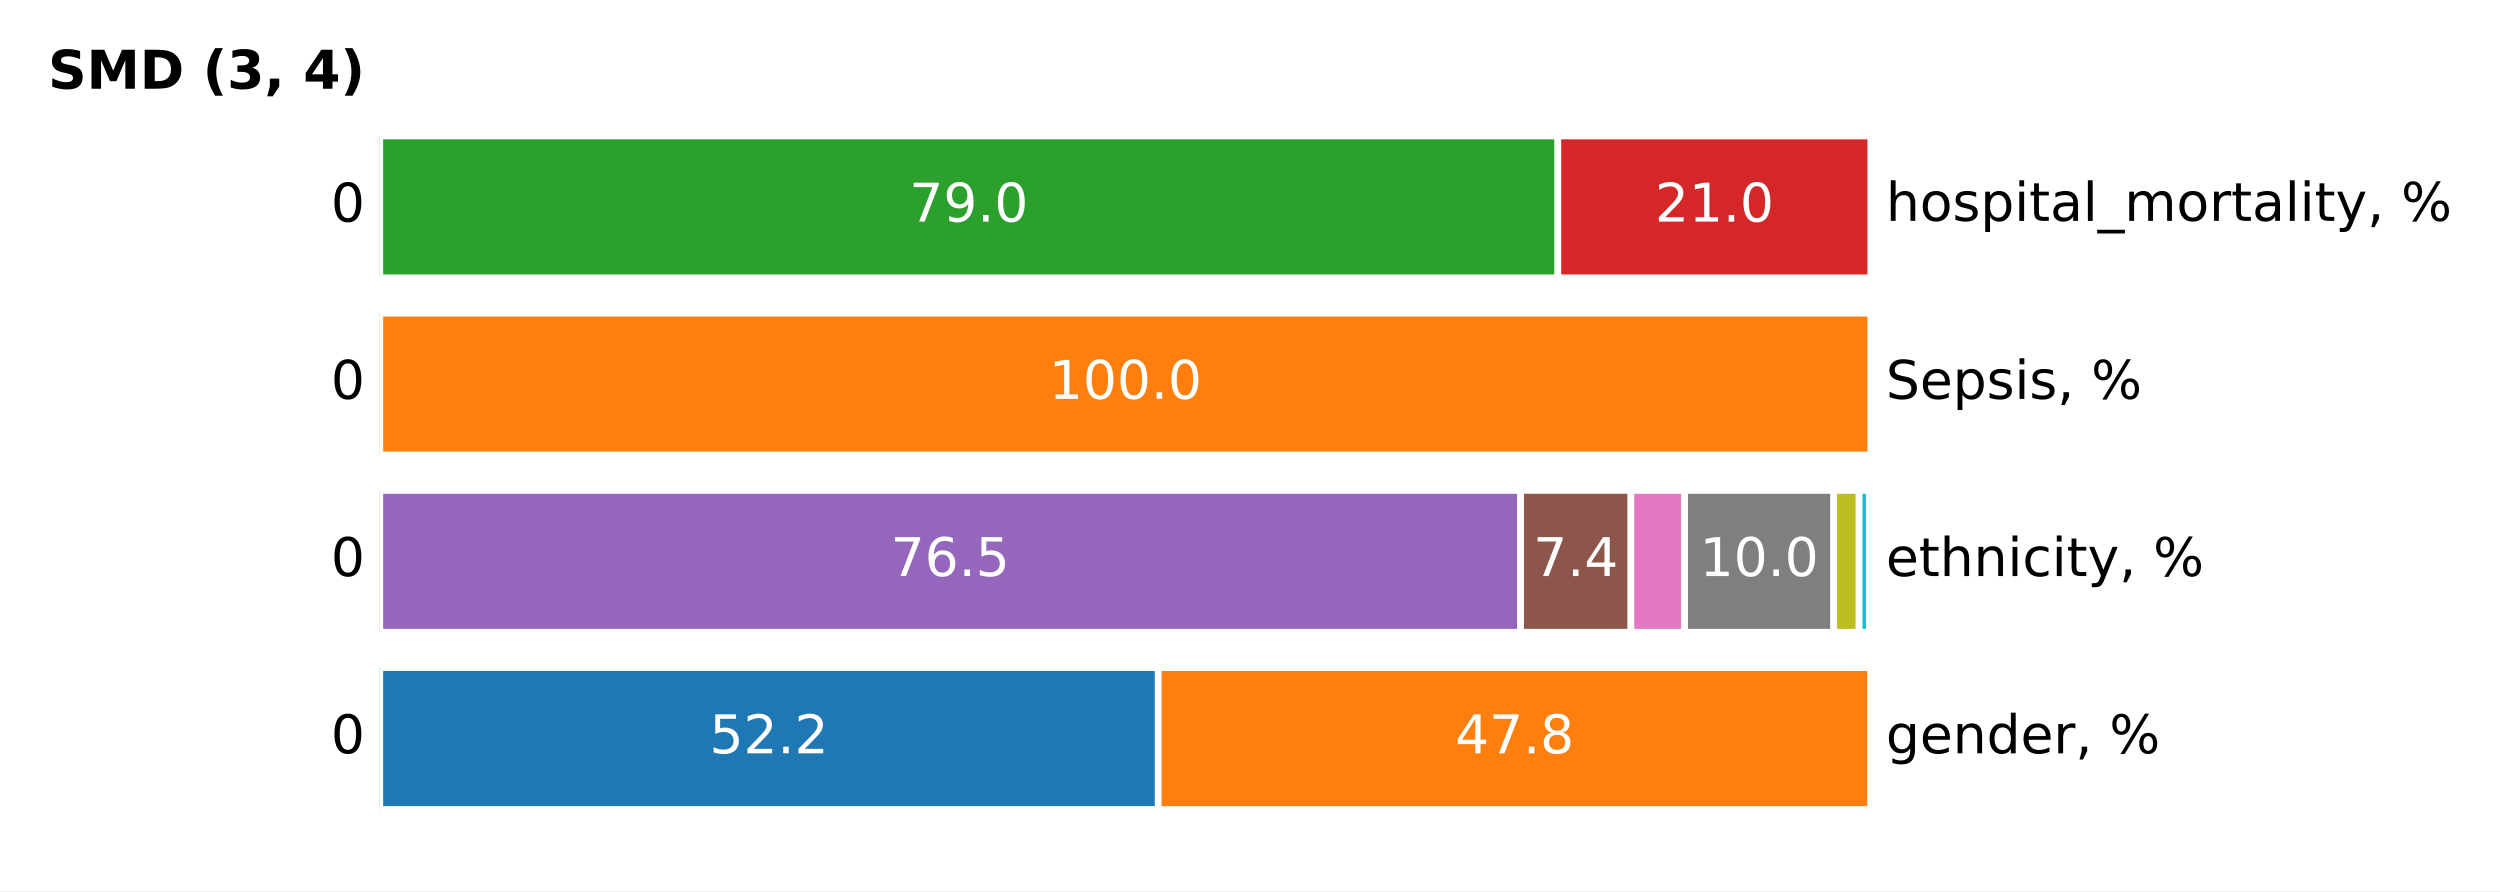
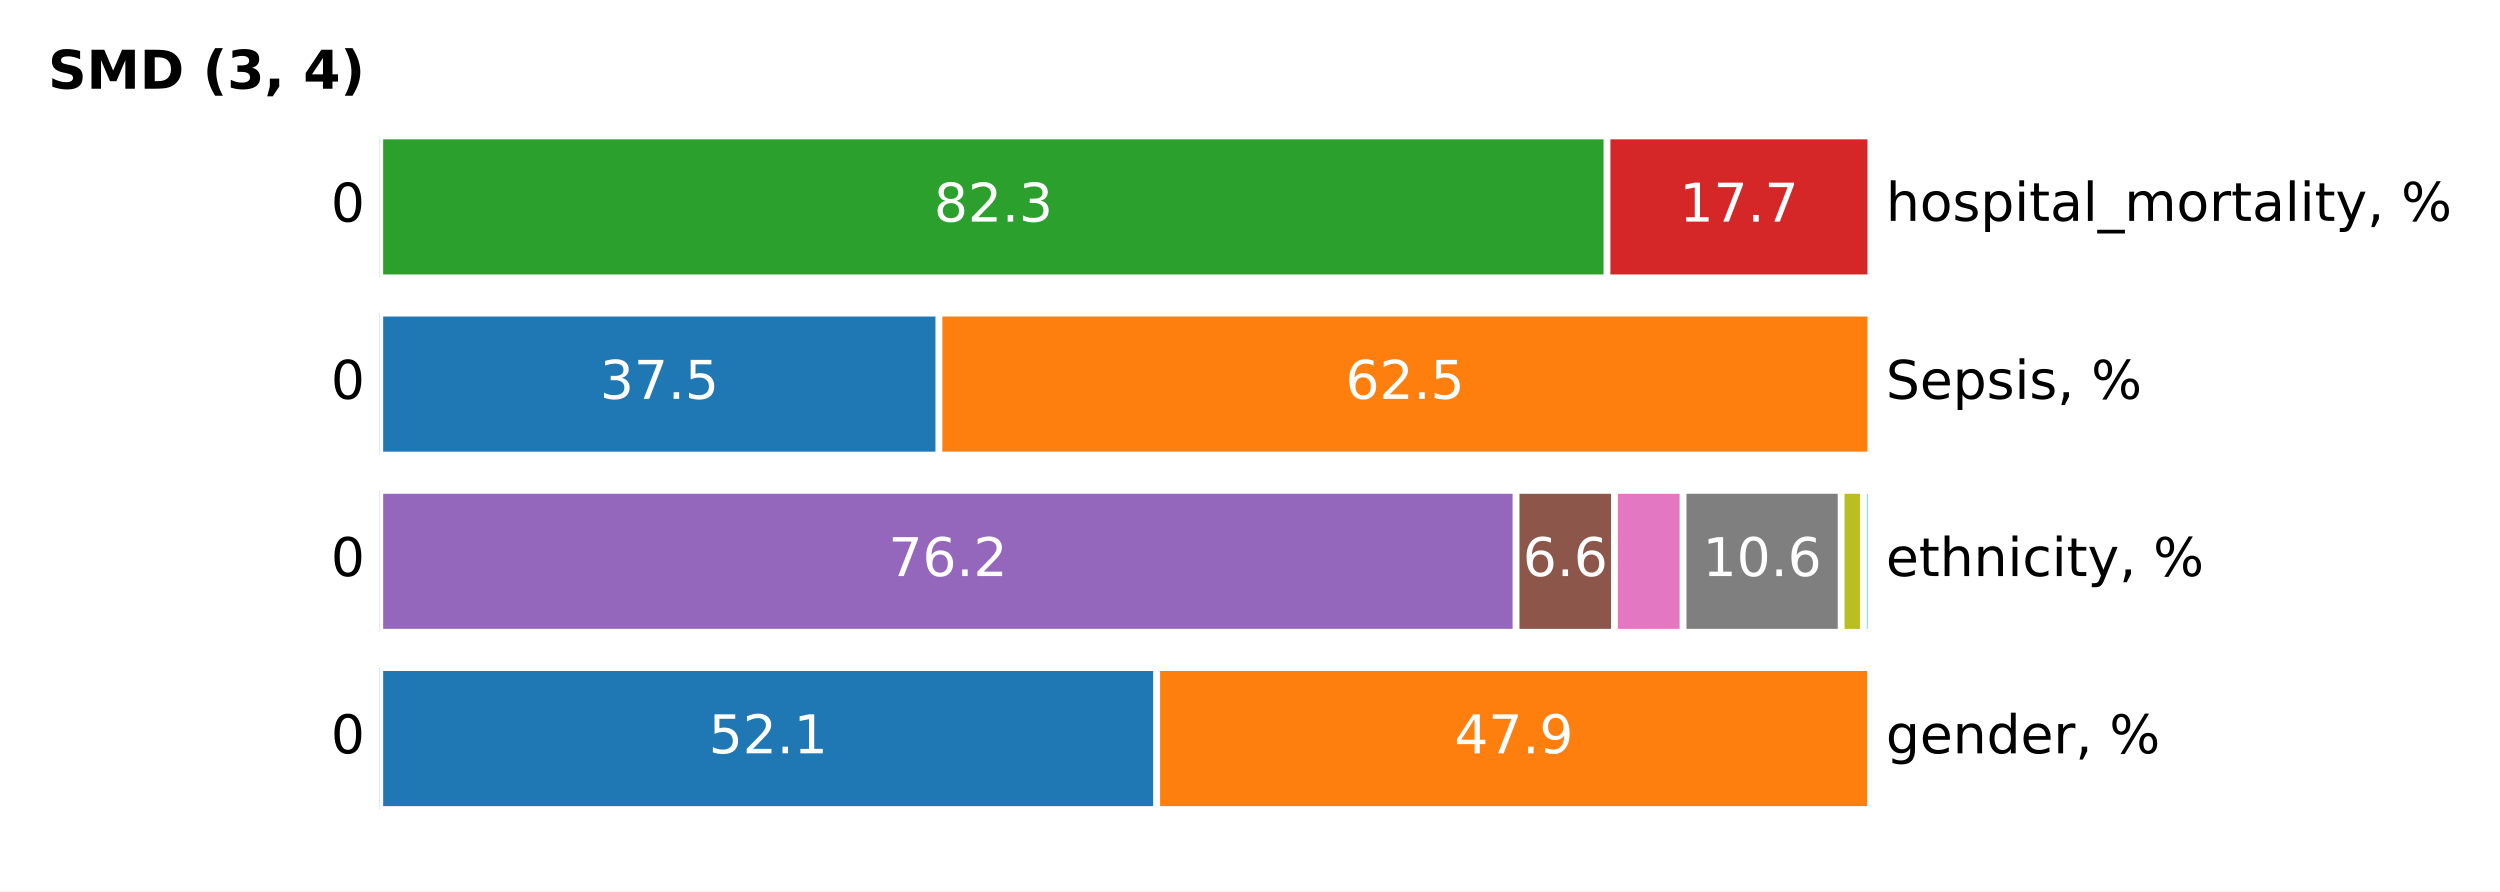
<svg xmlns="http://www.w3.org/2000/svg" xmlns:xlink="http://www.w3.org/1999/xlink" width="374.194pt" height="133.395pt" viewBox="0 0 374.194 133.395" version="1.1">
  <defs>
    <style type="text/css">*{stroke-linejoin: round; stroke-linecap: butt}</style>
  </defs>
  <g id="figure_1">
    <g id="patch_1">
      <path d="M 0 133.395  L 374.194 133.395  L 374.194 0  L 0 0  z " style="fill: #ffffff" />
    </g>
    <g id="axes_1">
      <g id="patch_2">
        <path d="M 56.849 126.195  L 280.05 126.195  L 280.05 15.315  L 56.849 15.315  z " style="fill: #ffffff" />
      </g>
      <g id="patch_3">
-         <path d="M 56.849 121.155  L 173.36 121.155  L 173.36 99.934  L 56.849 99.934  z " clip-path="url(#pc374884f78)" style="fill: #1f77b4; stroke: #ffffff; stroke-linejoin: miter" />
+         <path d="M 56.849 121.155  L 173.137 121.155  L 173.137 99.934  L 56.849 99.934  z " clip-path="url(#p1b65467074)" style="fill: #1f77b4; stroke: #ffffff; stroke-linejoin: miter" />
      </g>
      <g id="patch_4">
-         <path d="M 173.36 121.155  L 280.05 121.155  L 280.05 99.934  L 173.36 99.934  z " clip-path="url(#pc374884f78)" style="fill: #ff7f0e; stroke: #ffffff; stroke-linejoin: miter" />
+         <path d="M 173.137 121.155  L 280.05 121.155  L 280.05 99.934  L 173.137 99.934  z " clip-path="url(#p1b65467074)" style="fill: #ff7f0e; stroke: #ffffff; stroke-linejoin: miter" />
      </g>
      <g id="patch_5">
-         <path d="M 280.05 121.155  L 280.05 121.155  L 280.05 99.934  L 280.05 99.934  z " clip-path="url(#pc374884f78)" style="fill: #2ca02c; stroke: #ffffff; stroke-linejoin: miter" />
+         <path d="M 280.05 121.155  L 280.05 121.155  L 280.05 99.934  L 280.05 99.934  z " clip-path="url(#p1b65467074)" style="fill: #2ca02c; stroke: #ffffff; stroke-linejoin: miter" />
      </g>
      <g id="patch_6">
-         <path d="M 280.05 121.155  L 280.05 121.155  L 280.05 99.934  L 280.05 99.934  z " clip-path="url(#pc374884f78)" style="fill: #d62728; stroke: #ffffff; stroke-linejoin: miter" />
+         <path d="M 280.05 121.155  L 280.05 121.155  L 280.05 99.934  L 280.05 99.934  z " clip-path="url(#p1b65467074)" style="fill: #d62728; stroke: #ffffff; stroke-linejoin: miter" />
      </g>
      <g id="patch_7">
-         <path d="M 280.05 121.155  L 280.05 121.155  L 280.05 99.934  L 280.05 99.934  z " clip-path="url(#pc374884f78)" style="fill: url(#hb54aaef464); stroke: #ffffff; stroke-linejoin: miter" />
+         <path d="M 280.05 121.155  L 280.05 121.155  L 280.05 99.934  L 280.05 99.934  z " clip-path="url(#p1b65467074)" style="fill: url(#h3587fa9016); stroke: #ffffff; stroke-linejoin: miter" />
      </g>
      <g id="patch_8">
-         <path d="M 56.849 94.629  L 227.597 94.629  L 227.597 73.408  L 56.849 73.408  z " clip-path="url(#pc374884f78)" style="fill: #9467bd; stroke: #ffffff; stroke-linejoin: miter" />
+         <path d="M 56.849 94.629  L 226.928 94.629  L 226.928 73.408  L 56.849 73.408  z " clip-path="url(#p1b65467074)" style="fill: #9467bd; stroke: #ffffff; stroke-linejoin: miter" />
      </g>
      <g id="patch_9">
-         <path d="M 227.597 94.629  L 244.114 94.629  L 244.114 73.408  L 227.597 73.408  z " clip-path="url(#pc374884f78)" style="fill: #8c564b; stroke: #ffffff; stroke-linejoin: miter" />
+         <path d="M 226.928 94.629  L 241.659 94.629  L 241.659 73.408  L 226.928 73.408  z " clip-path="url(#p1b65467074)" style="fill: #8c564b; stroke: #ffffff; stroke-linejoin: miter" />
      </g>
      <g id="patch_10">
-         <path d="M 244.114 94.629  L 252.149 94.629  L 252.149 73.408  L 244.114 73.408  z " clip-path="url(#pc374884f78)" style="fill: #e377c2; stroke: #ffffff; stroke-linejoin: miter" />
+         <path d="M 241.659 94.629  L 251.926 94.629  L 251.926 73.408  L 241.659 73.408  z " clip-path="url(#p1b65467074)" style="fill: #e377c2; stroke: #ffffff; stroke-linejoin: miter" />
      </g>
      <g id="patch_11">
-         <path d="M 252.149 94.629  L 274.469 94.629  L 274.469 73.408  L 252.149 73.408  z " clip-path="url(#pc374884f78)" style="fill: #7f7f7f; stroke: #ffffff; stroke-linejoin: miter" />
+         <path d="M 251.926 94.629  L 275.586 94.629  L 275.586 73.408  L 251.926 73.408  z " clip-path="url(#p1b65467074)" style="fill: #7f7f7f; stroke: #ffffff; stroke-linejoin: miter" />
      </g>
      <g id="patch_12">
-         <path d="M 274.469 94.629  L 278.264 94.629  L 278.264 73.408  L 274.469 73.408  z " clip-path="url(#pc374884f78)" style="fill: #bcbd22; stroke: #ffffff; stroke-linejoin: miter" />
+         <path d="M 275.586 94.629  L 278.933 94.629  L 278.933 73.408  L 275.586 73.408  z " clip-path="url(#p1b65467074)" style="fill: #bcbd22; stroke: #ffffff; stroke-linejoin: miter" />
      </g>
      <g id="patch_13">
-         <path d="M 278.264 94.629  L 279.826 94.629  L 279.826 73.408  L 278.264 73.408  z " clip-path="url(#pc374884f78)" style="fill: #17becf; stroke: #ffffff; stroke-linejoin: miter" />
+         <path d="M 278.933 94.629  L 280.05 94.629  L 280.05 73.408  L 278.933 73.408  z " clip-path="url(#p1b65467074)" style="fill: #17becf; stroke: #ffffff; stroke-linejoin: miter" />
      </g>
      <g id="patch_14">
-         <path d="M 279.826 94.629  L 279.826 94.629  L 279.826 73.408  L 279.826 73.408  z " clip-path="url(#pc374884f78)" style="fill: url(#hb54aaef464); stroke: #ffffff; stroke-linejoin: miter" />
+         <path d="M 280.05 94.629  L 280.05 94.629  L 280.05 73.408  L 280.05 73.408  z " clip-path="url(#p1b65467074)" style="fill: url(#h3587fa9016); stroke: #ffffff; stroke-linejoin: miter" />
      </g>
      <g id="patch_15">
-         <path d="M 56.849 68.103  L 56.849 68.103  L 56.849 46.882  L 56.849 46.882  z " clip-path="url(#pc374884f78)" style="fill: #1f77b4; stroke: #ffffff; stroke-linejoin: miter" />
+         <path d="M 56.849 68.103  L 140.549 68.103  L 140.549 46.882  L 56.849 46.882  z " clip-path="url(#p1b65467074)" style="fill: #1f77b4; stroke: #ffffff; stroke-linejoin: miter" />
      </g>
      <g id="patch_16">
-         <path d="M 56.849 68.103  L 280.05 68.103  L 280.05 46.882  L 56.849 46.882  z " clip-path="url(#pc374884f78)" style="fill: #ff7f0e; stroke: #ffffff; stroke-linejoin: miter" />
+         <path d="M 140.549 68.103  L 280.05 68.103  L 280.05 46.882  L 140.549 46.882  z " clip-path="url(#p1b65467074)" style="fill: #ff7f0e; stroke: #ffffff; stroke-linejoin: miter" />
      </g>
      <g id="patch_17">
-         <path d="M 280.05 68.103  L 280.05 68.103  L 280.05 46.882  L 280.05 46.882  z " clip-path="url(#pc374884f78)" style="fill: url(#hb54aaef464); stroke: #ffffff; stroke-linejoin: miter" />
+         <path d="M 280.05 68.103  L 280.05 68.103  L 280.05 46.882  L 280.05 46.882  z " clip-path="url(#p1b65467074)" style="fill: url(#h3587fa9016); stroke: #ffffff; stroke-linejoin: miter" />
      </g>
      <g id="patch_18">
-         <path d="M 56.849 41.577  L 233.178 41.577  L 233.178 20.355  L 56.849 20.355  z " clip-path="url(#pc374884f78)" style="fill: #2ca02c; stroke: #ffffff; stroke-linejoin: miter" />
+         <path d="M 56.849 41.577  L 240.543 41.577  L 240.543 20.355  L 56.849 20.355  z " clip-path="url(#p1b65467074)" style="fill: #2ca02c; stroke: #ffffff; stroke-linejoin: miter" />
      </g>
      <g id="patch_19">
-         <path d="M 233.178 41.577  L 280.05 41.577  L 280.05 20.355  L 233.178 20.355  z " clip-path="url(#pc374884f78)" style="fill: #d62728; stroke: #ffffff; stroke-linejoin: miter" />
+         <path d="M 240.543 41.577  L 280.05 41.577  L 280.05 20.355  L 240.543 20.355  z " clip-path="url(#p1b65467074)" style="fill: #d62728; stroke: #ffffff; stroke-linejoin: miter" />
      </g>
      <g id="patch_20">
-         <path d="M 280.05 41.577  L 280.05 41.577  L 280.05 20.355  L 280.05 20.355  z " clip-path="url(#pc374884f78)" style="fill: url(#hb54aaef464); stroke: #ffffff; stroke-linejoin: miter" />
+         <path d="M 280.05 41.577  L 280.05 41.577  L 280.05 20.355  L 280.05 20.355  z " clip-path="url(#p1b65467074)" style="fill: url(#h3587fa9016); stroke: #ffffff; stroke-linejoin: miter" />
      </g>
      <g id="matplotlib.axis_1" />
      <g id="matplotlib.axis_2" />
      <g id="text_1">
-         <g style="fill: #ffffff" transform="translate(106.1984 112.7524) scale(0.08 -0.08)">
+         <g style="fill: #ffffff" transform="translate(106.0868 112.7524) scale(0.08 -0.08)">
          <defs>
            <path id="DejaVuSans-35" d="M 691 4666  L 3169 4666  L 3169 4134  L 1269 4134  L 1269 2991  Q 1406 3038 1543 3061  Q 1681 3084 1819 3084  Q 2600 3084 3056 2656  Q 3513 2228 3513 1497  Q 3513 744 3044 326  Q 2575 -91 1722 -91  Q 1428 -91 1123 -41  Q 819 9 494 109  L 494 744  Q 775 591 1075 516  Q 1375 441 1709 441  Q 2250 441 2565 725  Q 2881 1009 2881 1497  Q 2881 1984 2565 2268  Q 2250 2553 1709 2553  Q 1456 2553 1204 2497  Q 953 2441 691 2322  L 691 4666  z " transform="scale(0.015625)" />
            <path id="DejaVuSans-32" d="M 1228 531  L 3431 531  L 3431 0  L 469 0  L 469 531  Q 828 903 1448 1529  Q 2069 2156 2228 2338  Q 2531 2678 2651 2914  Q 2772 3150 2772 3378  Q 2772 3750 2511 3984  Q 2250 4219 1831 4219  Q 1534 4219 1204 4116  Q 875 4013 500 3803  L 500 4441  Q 881 4594 1212 4672  Q 1544 4750 1819 4750  Q 2544 4750 2975 4387  Q 3406 4025 3406 3419  Q 3406 3131 3298 2873  Q 3191 2616 2906 2266  Q 2828 2175 2409 1742  Q 1991 1309 1228 531  z " transform="scale(0.015625)" />
            <path id="DejaVuSans-2e" d="M 684 794  L 1344 794  L 1344 0  L 684 0  L 684 794  z " transform="scale(0.015625)" />
+             <path id="DejaVuSans-31" d="M 794 531  L 1825 531  L 1825 4091  L 703 3866  L 703 4441  L 1819 4666  L 2450 4666  L 2450 531  L 3481 531  L 3481 0  L 794 0  L 794 531  z " transform="scale(0.015625)" />
          </defs>
          <use xlink:href="#DejaVuSans-35" />
          <use xlink:href="#DejaVuSans-32" x="63.623" />
          <use xlink:href="#DejaVuSans-2e" x="127.246" />
-           <use xlink:href="#DejaVuSans-32" x="159.033" />
+           <use xlink:href="#DejaVuSans-31" x="159.033" />
        </g>
      </g>
      <g id="text_2">
-         <g style="fill: #ffffff" transform="translate(217.7985 112.7524) scale(0.08 -0.08)">
+         <g style="fill: #ffffff" transform="translate(217.6868 112.7524) scale(0.08 -0.08)">
          <defs>
            <path id="DejaVuSans-34" d="M 2419 4116  L 825 1625  L 2419 1625  L 2419 4116  z M 2253 4666  L 3047 4666  L 3047 1625  L 3713 1625  L 3713 1100  L 3047 1100  L 3047 0  L 2419 0  L 2419 1100  L 313 1100  L 313 1709  L 2253 4666  z " transform="scale(0.015625)" />
            <path id="DejaVuSans-37" d="M 525 4666  L 3525 4666  L 3525 4397  L 1831 0  L 1172 0  L 2766 4134  L 525 4134  L 525 4666  z " transform="scale(0.015625)" />
-             <path id="DejaVuSans-38" d="M 2034 2216  Q 1584 2216 1326 1975  Q 1069 1734 1069 1313  Q 1069 891 1326 650  Q 1584 409 2034 409  Q 2484 409 2743 651  Q 3003 894 3003 1313  Q 3003 1734 2745 1975  Q 2488 2216 2034 2216  z M 1403 2484  Q 997 2584 770 2862  Q 544 3141 544 3541  Q 544 4100 942 4425  Q 1341 4750 2034 4750  Q 2731 4750 3128 4425  Q 3525 4100 3525 3541  Q 3525 3141 3298 2862  Q 3072 2584 2669 2484  Q 3125 2378 3379 2068  Q 3634 1759 3634 1313  Q 3634 634 3220 271  Q 2806 -91 2034 -91  Q 1263 -91 848 271  Q 434 634 434 1313  Q 434 1759 690 2068  Q 947 2378 1403 2484  z M 1172 3481  Q 1172 3119 1398 2916  Q 1625 2713 2034 2713  Q 2441 2713 2670 2916  Q 2900 3119 2900 3481  Q 2900 3844 2670 4047  Q 2441 4250 2034 4250  Q 1625 4250 1398 4047  Q 1172 3844 1172 3481  z " transform="scale(0.015625)" />
+             <path id="DejaVuSans-39" d="M 703 97  L 703 672  Q 941 559 1184 500  Q 1428 441 1663 441  Q 2288 441 2617 861  Q 2947 1281 2994 2138  Q 2813 1869 2534 1725  Q 2256 1581 1919 1581  Q 1219 1581 811 2004  Q 403 2428 403 3163  Q 403 3881 828 4315  Q 1253 4750 1959 4750  Q 2769 4750 3195 4129  Q 3622 3509 3622 2328  Q 3622 1225 3098 567  Q 2575 -91 1691 -91  Q 1453 -91 1209 -44  Q 966 3 703 97  z M 1959 2075  Q 2384 2075 2632 2365  Q 2881 2656 2881 3163  Q 2881 3666 2632 3958  Q 2384 4250 1959 4250  Q 1534 4250 1286 3958  Q 1038 3666 1038 3163  Q 1038 2656 1286 2365  Q 1534 2075 1959 2075  z " transform="scale(0.015625)" />
          </defs>
          <use xlink:href="#DejaVuSans-34" />
          <use xlink:href="#DejaVuSans-37" x="63.623" />
          <use xlink:href="#DejaVuSans-2e" x="127.246" />
-           <use xlink:href="#DejaVuSans-38" x="159.033" />
+           <use xlink:href="#DejaVuSans-39" x="159.033" />
        </g>
      </g>
      <g id="text_3">
        <g transform="translate(49.5275 112.7524) scale(0.08 -0.08)">
          <defs>
            <path id="DejaVuSans-30" d="M 2034 4250  Q 1547 4250 1301 3770  Q 1056 3291 1056 2328  Q 1056 1369 1301 889  Q 1547 409 2034 409  Q 2525 409 2770 889  Q 3016 1369 3016 2328  Q 3016 3291 2770 3770  Q 2525 4250 2034 4250  z M 2034 4750  Q 2819 4750 3233 4129  Q 3647 3509 3647 2328  Q 3647 1150 3233 529  Q 2819 -91 2034 -91  Q 1250 -91 836 529  Q 422 1150 422 2328  Q 422 3509 836 4129  Q 1250 4750 2034 4750  z " transform="scale(0.015625)" />
          </defs>
          <use xlink:href="#DejaVuSans-30" />
        </g>
      </g>
      <g id="text_4">
        <g transform="translate(282.2815 112.7524) scale(0.08 -0.08)">
          <defs>
            <path id="DejaVuSans-67" d="M 2906 1791  Q 2906 2416 2648 2759  Q 2391 3103 1925 3103  Q 1463 3103 1205 2759  Q 947 2416 947 1791  Q 947 1169 1205 825  Q 1463 481 1925 481  Q 2391 481 2648 825  Q 2906 1169 2906 1791  z M 3481 434  Q 3481 -459 3084 -895  Q 2688 -1331 1869 -1331  Q 1566 -1331 1297 -1286  Q 1028 -1241 775 -1147  L 775 -588  Q 1028 -725 1275 -790  Q 1522 -856 1778 -856  Q 2344 -856 2625 -561  Q 2906 -266 2906 331  L 2906 616  Q 2728 306 2450 153  Q 2172 0 1784 0  Q 1141 0 747 490  Q 353 981 353 1791  Q 353 2603 747 3093  Q 1141 3584 1784 3584  Q 2172 3584 2450 3431  Q 2728 3278 2906 2969  L 2906 3500  L 3481 3500  L 3481 434  z " transform="scale(0.015625)" />
            <path id="DejaVuSans-65" d="M 3597 1894  L 3597 1613  L 953 1613  Q 991 1019 1311 708  Q 1631 397 2203 397  Q 2534 397 2845 478  Q 3156 559 3463 722  L 3463 178  Q 3153 47 2828 -22  Q 2503 -91 2169 -91  Q 1331 -91 842 396  Q 353 884 353 1716  Q 353 2575 817 3079  Q 1281 3584 2069 3584  Q 2775 3584 3186 3129  Q 3597 2675 3597 1894  z M 3022 2063  Q 3016 2534 2758 2815  Q 2500 3097 2075 3097  Q 1594 3097 1305 2825  Q 1016 2553 972 2059  L 3022 2063  z " transform="scale(0.015625)" />
            <path id="DejaVuSans-6e" d="M 3513 2113  L 3513 0  L 2938 0  L 2938 2094  Q 2938 2591 2744 2837  Q 2550 3084 2163 3084  Q 1697 3084 1428 2787  Q 1159 2491 1159 1978  L 1159 0  L 581 0  L 581 3500  L 1159 3500  L 1159 2956  Q 1366 3272 1645 3428  Q 1925 3584 2291 3584  Q 2894 3584 3203 3211  Q 3513 2838 3513 2113  z " transform="scale(0.015625)" />
            <path id="DejaVuSans-64" d="M 2906 2969  L 2906 4863  L 3481 4863  L 3481 0  L 2906 0  L 2906 525  Q 2725 213 2448 61  Q 2172 -91 1784 -91  Q 1150 -91 751 415  Q 353 922 353 1747  Q 353 2572 751 3078  Q 1150 3584 1784 3584  Q 2172 3584 2448 3432  Q 2725 3281 2906 2969  z M 947 1747  Q 947 1113 1208 752  Q 1469 391 1925 391  Q 2381 391 2643 752  Q 2906 1113 2906 1747  Q 2906 2381 2643 2742  Q 2381 3103 1925 3103  Q 1469 3103 1208 2742  Q 947 2381 947 1747  z " transform="scale(0.015625)" />
            <path id="DejaVuSans-72" d="M 2631 2963  Q 2534 3019 2420 3045  Q 2306 3072 2169 3072  Q 1681 3072 1420 2755  Q 1159 2438 1159 1844  L 1159 0  L 581 0  L 581 3500  L 1159 3500  L 1159 2956  Q 1341 3275 1631 3429  Q 1922 3584 2338 3584  Q 2397 3584 2469 3576  Q 2541 3569 2628 3553  L 2631 2963  z " transform="scale(0.015625)" />
            <path id="DejaVuSans-2c" d="M 750 794  L 1409 794  L 1409 256  L 897 -744  L 494 -744  L 750 256  L 750 794  z " transform="scale(0.015625)" />
            <path id="DejaVuSans-20" transform="scale(0.015625)" />
            <path id="DejaVuSans-25" d="M 4653 2053  Q 4381 2053 4226 1822  Q 4072 1591 4072 1178  Q 4072 772 4226 539  Q 4381 306 4653 306  Q 4919 306 5073 539  Q 5228 772 5228 1178  Q 5228 1588 5073 1820  Q 4919 2053 4653 2053  z M 4653 2450  Q 5147 2450 5437 2106  Q 5728 1763 5728 1178  Q 5728 594 5436 251  Q 5144 -91 4653 -91  Q 4153 -91 3862 251  Q 3572 594 3572 1178  Q 3572 1766 3864 2108  Q 4156 2450 4653 2450  z M 1428 4353  Q 1159 4353 1004 4120  Q 850 3888 850 3481  Q 850 3069 1003 2837  Q 1156 2606 1428 2606  Q 1700 2606 1854 2837  Q 2009 3069 2009 3481  Q 2009 3884 1853 4118  Q 1697 4353 1428 4353  z M 4250 4750  L 4750 4750  L 1831 -91  L 1331 -91  L 4250 4750  z M 1428 4750  Q 1922 4750 2215 4408  Q 2509 4066 2509 3481  Q 2509 2891 2217 2550  Q 1925 2209 1428 2209  Q 931 2209 642 2551  Q 353 2894 353 3481  Q 353 4063 643 4406  Q 934 4750 1428 4750  z " transform="scale(0.015625)" />
          </defs>
          <use xlink:href="#DejaVuSans-67" />
          <use xlink:href="#DejaVuSans-65" x="63.477" />
          <use xlink:href="#DejaVuSans-6e" x="125" />
          <use xlink:href="#DejaVuSans-64" x="188.379" />
          <use xlink:href="#DejaVuSans-65" x="251.855" />
          <use xlink:href="#DejaVuSans-72" x="313.379" />
          <use xlink:href="#DejaVuSans-2c" x="354.492" />
          <use xlink:href="#DejaVuSans-20" x="386.279" />
          <use xlink:href="#DejaVuSans-25" x="418.066" />
        </g>
      </g>
      <g id="text_5">
-         <g style="fill: #ffffff" transform="translate(133.3173 86.22612) scale(0.08 -0.08)">
+         <g style="fill: #ffffff" transform="translate(132.9825 86.22612) scale(0.08 -0.08)">
          <defs>
            <path id="DejaVuSans-36" d="M 2113 2584  Q 1688 2584 1439 2293  Q 1191 2003 1191 1497  Q 1191 994 1439 701  Q 1688 409 2113 409  Q 2538 409 2786 701  Q 3034 994 3034 1497  Q 3034 2003 2786 2293  Q 2538 2584 2113 2584  z M 3366 4563  L 3366 3988  Q 3128 4100 2886 4159  Q 2644 4219 2406 4219  Q 1781 4219 1451 3797  Q 1122 3375 1075 2522  Q 1259 2794 1537 2939  Q 1816 3084 2150 3084  Q 2853 3084 3261 2657  Q 3669 2231 3669 1497  Q 3669 778 3244 343  Q 2819 -91 2113 -91  Q 1303 -91 875 529  Q 447 1150 447 2328  Q 447 3434 972 4092  Q 1497 4750 2381 4750  Q 2619 4750 2861 4703  Q 3103 4656 3366 4563  z " transform="scale(0.015625)" />
          </defs>
          <use xlink:href="#DejaVuSans-37" />
          <use xlink:href="#DejaVuSans-36" x="63.623" />
          <use xlink:href="#DejaVuSans-2e" x="127.246" />
-           <use xlink:href="#DejaVuSans-35" x="159.033" />
+           <use xlink:href="#DejaVuSans-32" x="159.033" />
        </g>
      </g>
      <g id="text_6">
-         <g style="fill: #ffffff" transform="translate(229.4947 86.22612) scale(0.08 -0.08)">
-           <use xlink:href="#DejaVuSans-37" />
+         <g style="fill: #ffffff" transform="translate(227.9323 86.22612) scale(0.08 -0.08)">
+           <use xlink:href="#DejaVuSans-36" />
          <use xlink:href="#DejaVuSans-2e" x="63.623" />
-           <use xlink:href="#DejaVuSans-34" x="95.41" />
+           <use xlink:href="#DejaVuSans-36" x="95.41" />
        </g>
      </g>
      <g id="text_7">
-         <g style="fill: #ffffff" transform="translate(254.4033 86.22612) scale(0.08 -0.08)">
-           <defs>
-             <path id="DejaVuSans-31" d="M 794 531  L 1825 531  L 1825 4091  L 703 3866  L 703 4441  L 1819 4666  L 2450 4666  L 2450 531  L 3481 531  L 3481 0  L 794 0  L 794 531  z " transform="scale(0.015625)" />
-           </defs>
+         <g style="fill: #ffffff" transform="translate(254.8496 86.22612) scale(0.08 -0.08)">
          <use xlink:href="#DejaVuSans-31" />
          <use xlink:href="#DejaVuSans-30" x="63.623" />
          <use xlink:href="#DejaVuSans-2e" x="127.246" />
-           <use xlink:href="#DejaVuSans-30" x="159.033" />
+           <use xlink:href="#DejaVuSans-36" x="159.033" />
        </g>
      </g>
      <g id="text_8">
        <g transform="translate(49.5275 86.22612) scale(0.08 -0.08)">
          <use xlink:href="#DejaVuSans-30" />
        </g>
      </g>
      <g id="text_9">
        <g transform="translate(282.2815 86.22612) scale(0.08 -0.08)">
          <defs>
            <path id="DejaVuSans-74" d="M 1172 4494  L 1172 3500  L 2356 3500  L 2356 3053  L 1172 3053  L 1172 1153  Q 1172 725 1289 603  Q 1406 481 1766 481  L 2356 481  L 2356 0  L 1766 0  Q 1100 0 847 248  Q 594 497 594 1153  L 594 3053  L 172 3053  L 172 3500  L 594 3500  L 594 4494  L 1172 4494  z " transform="scale(0.015625)" />
            <path id="DejaVuSans-68" d="M 3513 2113  L 3513 0  L 2938 0  L 2938 2094  Q 2938 2591 2744 2837  Q 2550 3084 2163 3084  Q 1697 3084 1428 2787  Q 1159 2491 1159 1978  L 1159 0  L 581 0  L 581 4863  L 1159 4863  L 1159 2956  Q 1366 3272 1645 3428  Q 1925 3584 2291 3584  Q 2894 3584 3203 3211  Q 3513 2838 3513 2113  z " transform="scale(0.015625)" />
            <path id="DejaVuSans-69" d="M 603 3500  L 1178 3500  L 1178 0  L 603 0  L 603 3500  z M 603 4863  L 1178 4863  L 1178 4134  L 603 4134  L 603 4863  z " transform="scale(0.015625)" />
            <path id="DejaVuSans-63" d="M 3122 3366  L 3122 2828  Q 2878 2963 2633 3030  Q 2388 3097 2138 3097  Q 1578 3097 1268 2742  Q 959 2388 959 1747  Q 959 1106 1268 751  Q 1578 397 2138 397  Q 2388 397 2633 464  Q 2878 531 3122 666  L 3122 134  Q 2881 22 2623 -34  Q 2366 -91 2075 -91  Q 1284 -91 818 406  Q 353 903 353 1747  Q 353 2603 823 3093  Q 1294 3584 2113 3584  Q 2378 3584 2631 3529  Q 2884 3475 3122 3366  z " transform="scale(0.015625)" />
            <path id="DejaVuSans-79" d="M 2059 -325  Q 1816 -950 1584 -1140  Q 1353 -1331 966 -1331  L 506 -1331  L 506 -850  L 844 -850  Q 1081 -850 1212 -737  Q 1344 -625 1503 -206  L 1606 56  L 191 3500  L 800 3500  L 1894 763  L 2988 3500  L 3597 3500  L 2059 -325  z " transform="scale(0.015625)" />
          </defs>
          <use xlink:href="#DejaVuSans-65" />
          <use xlink:href="#DejaVuSans-74" x="61.523" />
          <use xlink:href="#DejaVuSans-68" x="100.732" />
          <use xlink:href="#DejaVuSans-6e" x="164.111" />
          <use xlink:href="#DejaVuSans-69" x="227.49" />
          <use xlink:href="#DejaVuSans-63" x="255.273" />
          <use xlink:href="#DejaVuSans-69" x="310.254" />
          <use xlink:href="#DejaVuSans-74" x="338.037" />
          <use xlink:href="#DejaVuSans-79" x="377.246" />
          <use xlink:href="#DejaVuSans-2c" x="436.426" />
          <use xlink:href="#DejaVuSans-20" x="468.213" />
          <use xlink:href="#DejaVuSans-25" x="500" />
        </g>
      </g>
      <g id="text_10">
-         <g style="fill: #ffffff" transform="translate(156.9983 59.6998) scale(0.08 -0.08)">
-           <use xlink:href="#DejaVuSans-31" />
-           <use xlink:href="#DejaVuSans-30" x="63.623" />
-           <use xlink:href="#DejaVuSans-30" x="127.246" />
-           <use xlink:href="#DejaVuSans-2e" x="190.869" />
-           <use xlink:href="#DejaVuSans-30" x="222.656" />
+         <g style="fill: #ffffff" transform="translate(89.79325 59.6998) scale(0.08 -0.08)">
+           <defs>
+             <path id="DejaVuSans-33" d="M 2597 2516  Q 3050 2419 3304 2112  Q 3559 1806 3559 1356  Q 3559 666 3084 287  Q 2609 -91 1734 -91  Q 1441 -91 1130 -33  Q 819 25 488 141  L 488 750  Q 750 597 1062 519  Q 1375 441 1716 441  Q 2309 441 2620 675  Q 2931 909 2931 1356  Q 2931 1769 2642 2001  Q 2353 2234 1838 2234  L 1294 2234  L 1294 2753  L 1863 2753  Q 2328 2753 2575 2939  Q 2822 3125 2822 3475  Q 2822 3834 2567 4026  Q 2313 4219 1838 4219  Q 1578 4219 1281 4162  Q 984 4106 628 3988  L 628 4550  Q 988 4650 1302 4700  Q 1616 4750 1894 4750  Q 2613 4750 3031 4423  Q 3450 4097 3450 3541  Q 3450 3153 3228 2886  Q 3006 2619 2597 2516  z " transform="scale(0.015625)" />
+           </defs>
+           <use xlink:href="#DejaVuSans-33" />
+           <use xlink:href="#DejaVuSans-37" x="63.623" />
+           <use xlink:href="#DejaVuSans-2e" x="127.246" />
+           <use xlink:href="#DejaVuSans-35" x="159.033" />
        </g>
      </g>
      <g id="text_11">
+         <g style="fill: #ffffff" transform="translate(201.3932 59.6998) scale(0.08 -0.08)">
+           <use xlink:href="#DejaVuSans-36" />
+           <use xlink:href="#DejaVuSans-32" x="63.623" />
+           <use xlink:href="#DejaVuSans-2e" x="127.246" />
+           <use xlink:href="#DejaVuSans-35" x="159.033" />
+         </g>
+       </g>
+       <g id="text_12">
        <g transform="translate(49.5275 59.6998) scale(0.08 -0.08)">
          <use xlink:href="#DejaVuSans-30" />
        </g>
      </g>
-       <g id="text_12">
+       <g id="text_13">
        <g transform="translate(282.2815 59.6998) scale(0.08 -0.08)">
          <defs>
            <path id="DejaVuSans-53" d="M 3425 4513  L 3425 3897  Q 3066 4069 2747 4153  Q 2428 4238 2131 4238  Q 1616 4238 1336 4038  Q 1056 3838 1056 3469  Q 1056 3159 1242 3001  Q 1428 2844 1947 2747  L 2328 2669  Q 3034 2534 3370 2195  Q 3706 1856 3706 1288  Q 3706 609 3251 259  Q 2797 -91 1919 -91  Q 1588 -91 1214 -16  Q 841 59 441 206  L 441 856  Q 825 641 1194 531  Q 1563 422 1919 422  Q 2459 422 2753 634  Q 3047 847 3047 1241  Q 3047 1584 2836 1778  Q 2625 1972 2144 2069  L 1759 2144  Q 1053 2284 737 2584  Q 422 2884 422 3419  Q 422 4038 858 4394  Q 1294 4750 2059 4750  Q 2388 4750 2728 4690  Q 3069 4631 3425 4513  z " transform="scale(0.015625)" />
            <path id="DejaVuSans-70" d="M 1159 525  L 1159 -1331  L 581 -1331  L 581 3500  L 1159 3500  L 1159 2969  Q 1341 3281 1617 3432  Q 1894 3584 2278 3584  Q 2916 3584 3314 3078  Q 3713 2572 3713 1747  Q 3713 922 3314 415  Q 2916 -91 2278 -91  Q 1894 -91 1617 61  Q 1341 213 1159 525  z M 3116 1747  Q 3116 2381 2855 2742  Q 2594 3103 2138 3103  Q 1681 3103 1420 2742  Q 1159 2381 1159 1747  Q 1159 1113 1420 752  Q 1681 391 2138 391  Q 2594 391 2855 752  Q 3116 1113 3116 1747  z " transform="scale(0.015625)" />
            <path id="DejaVuSans-73" d="M 2834 3397  L 2834 2853  Q 2591 2978 2328 3040  Q 2066 3103 1784 3103  Q 1356 3103 1142 2972  Q 928 2841 928 2578  Q 928 2378 1081 2264  Q 1234 2150 1697 2047  L 1894 2003  Q 2506 1872 2764 1633  Q 3022 1394 3022 966  Q 3022 478 2636 193  Q 2250 -91 1575 -91  Q 1294 -91 989 -36  Q 684 19 347 128  L 347 722  Q 666 556 975 473  Q 1284 391 1588 391  Q 1994 391 2212 530  Q 2431 669 2431 922  Q 2431 1156 2273 1281  Q 2116 1406 1581 1522  L 1381 1569  Q 847 1681 609 1914  Q 372 2147 372 2553  Q 372 3047 722 3315  Q 1072 3584 1716 3584  Q 2034 3584 2315 3537  Q 2597 3491 2834 3397  z " transform="scale(0.015625)" />
          </defs>
          <use xlink:href="#DejaVuSans-53" />
          <use xlink:href="#DejaVuSans-65" x="63.477" />
          <use xlink:href="#DejaVuSans-70" x="125" />
          <use xlink:href="#DejaVuSans-73" x="188.477" />
          <use xlink:href="#DejaVuSans-69" x="240.576" />
          <use xlink:href="#DejaVuSans-73" x="268.359" />
          <use xlink:href="#DejaVuSans-2c" x="320.459" />
          <use xlink:href="#DejaVuSans-20" x="352.246" />
          <use xlink:href="#DejaVuSans-25" x="384.033" />
        </g>
      </g>
-       <g id="text_13">
-         <g style="fill: #ffffff" transform="translate(136.1072 33.17349) scale(0.08 -0.08)">
-           <defs>
-             <path id="DejaVuSans-39" d="M 703 97  L 703 672  Q 941 559 1184 500  Q 1428 441 1663 441  Q 2288 441 2617 861  Q 2947 1281 2994 2138  Q 2813 1869 2534 1725  Q 2256 1581 1919 1581  Q 1219 1581 811 2004  Q 403 2428 403 3163  Q 403 3881 828 4315  Q 1253 4750 1959 4750  Q 2769 4750 3195 4129  Q 3622 3509 3622 2328  Q 3622 1225 3098 567  Q 2575 -91 1691 -91  Q 1453 -91 1209 -44  Q 966 3 703 97  z M 1959 2075  Q 2384 2075 2632 2365  Q 2881 2656 2881 3163  Q 2881 3666 2632 3958  Q 2384 4250 1959 4250  Q 1534 4250 1286 3958  Q 1038 3666 1038 3163  Q 1038 2656 1286 2365  Q 1534 2075 1959 2075  z " transform="scale(0.015625)" />
-           </defs>
-           <use xlink:href="#DejaVuSans-37" />
-           <use xlink:href="#DejaVuSans-39" x="63.623" />
-           <use xlink:href="#DejaVuSans-2e" x="127.246" />
-           <use xlink:href="#DejaVuSans-30" x="159.033" />
-         </g>
-       </g>
      <g id="text_14">
-         <g style="fill: #ffffff" transform="translate(247.7072 33.17349) scale(0.08 -0.08)">
-           <use xlink:href="#DejaVuSans-32" />
-           <use xlink:href="#DejaVuSans-31" x="63.623" />
-           <use xlink:href="#DejaVuSans-2e" x="127.246" />
-           <use xlink:href="#DejaVuSans-30" x="159.033" />
+         <g style="fill: #ffffff" transform="translate(139.7901 33.17349) scale(0.08 -0.08)">
+           <defs>
+             <path id="DejaVuSans-38" d="M 2034 2216  Q 1584 2216 1326 1975  Q 1069 1734 1069 1313  Q 1069 891 1326 650  Q 1584 409 2034 409  Q 2484 409 2743 651  Q 3003 894 3003 1313  Q 3003 1734 2745 1975  Q 2488 2216 2034 2216  z M 1403 2484  Q 997 2584 770 2862  Q 544 3141 544 3541  Q 544 4100 942 4425  Q 1341 4750 2034 4750  Q 2731 4750 3128 4425  Q 3525 4100 3525 3541  Q 3525 3141 3298 2862  Q 3072 2584 2669 2484  Q 3125 2378 3379 2068  Q 3634 1759 3634 1313  Q 3634 634 3220 271  Q 2806 -91 2034 -91  Q 1263 -91 848 271  Q 434 634 434 1313  Q 434 1759 690 2068  Q 947 2378 1403 2484  z M 1172 3481  Q 1172 3119 1398 2916  Q 1625 2713 2034 2713  Q 2441 2713 2670 2916  Q 2900 3119 2900 3481  Q 2900 3844 2670 4047  Q 2441 4250 2034 4250  Q 1625 4250 1398 4047  Q 1172 3844 1172 3481  z " transform="scale(0.015625)" />
+           </defs>
+           <use xlink:href="#DejaVuSans-38" />
+           <use xlink:href="#DejaVuSans-32" x="63.623" />
+           <use xlink:href="#DejaVuSans-2e" x="127.246" />
+           <use xlink:href="#DejaVuSans-33" x="159.033" />
        </g>
      </g>
      <g id="text_15">
+         <g style="fill: #ffffff" transform="translate(251.3901 33.17349) scale(0.08 -0.08)">
+           <use xlink:href="#DejaVuSans-31" />
+           <use xlink:href="#DejaVuSans-37" x="63.623" />
+           <use xlink:href="#DejaVuSans-2e" x="127.246" />
+           <use xlink:href="#DejaVuSans-37" x="159.033" />
+         </g>
+       </g>
+       <g id="text_16">
        <g transform="translate(49.5275 33.17349) scale(0.08 -0.08)">
          <use xlink:href="#DejaVuSans-30" />
        </g>
      </g>
-       <g id="text_16">
+       <g id="text_17">
        <g transform="translate(282.2815 33.06224) scale(0.08 -0.08)">
          <defs>
            <path id="DejaVuSans-6f" d="M 1959 3097  Q 1497 3097 1228 2736  Q 959 2375 959 1747  Q 959 1119 1226 758  Q 1494 397 1959 397  Q 2419 397 2687 759  Q 2956 1122 2956 1747  Q 2956 2369 2687 2733  Q 2419 3097 1959 3097  z M 1959 3584  Q 2709 3584 3137 3096  Q 3566 2609 3566 1747  Q 3566 888 3137 398  Q 2709 -91 1959 -91  Q 1206 -91 779 398  Q 353 888 353 1747  Q 353 2609 779 3096  Q 1206 3584 1959 3584  z " transform="scale(0.015625)" />
            <path id="DejaVuSans-61" d="M 2194 1759  Q 1497 1759 1228 1600  Q 959 1441 959 1056  Q 959 750 1161 570  Q 1363 391 1709 391  Q 2188 391 2477 730  Q 2766 1069 2766 1631  L 2766 1759  L 2194 1759  z M 3341 1997  L 3341 0  L 2766 0  L 2766 531  Q 2569 213 2275 61  Q 1981 -91 1556 -91  Q 1019 -91 701 211  Q 384 513 384 1019  Q 384 1609 779 1909  Q 1175 2209 1959 2209  L 2766 2209  L 2766 2266  Q 2766 2663 2505 2880  Q 2244 3097 1772 3097  Q 1472 3097 1187 3025  Q 903 2953 641 2809  L 641 3341  Q 956 3463 1253 3523  Q 1550 3584 1831 3584  Q 2591 3584 2966 3190  Q 3341 2797 3341 1997  z " transform="scale(0.015625)" />
            <path id="DejaVuSans-6c" d="M 603 4863  L 1178 4863  L 1178 0  L 603 0  L 603 4863  z " transform="scale(0.015625)" />
            <path id="DejaVuSans-5f" d="M 3263 -1063  L 3263 -1509  L -63 -1509  L -63 -1063  L 3263 -1063  z " transform="scale(0.015625)" />
            <path id="DejaVuSans-6d" d="M 3328 2828  Q 3544 3216 3844 3400  Q 4144 3584 4550 3584  Q 5097 3584 5394 3201  Q 5691 2819 5691 2113  L 5691 0  L 5113 0  L 5113 2094  Q 5113 2597 4934 2840  Q 4756 3084 4391 3084  Q 3944 3084 3684 2787  Q 3425 2491 3425 1978  L 3425 0  L 2847 0  L 2847 2094  Q 2847 2600 2669 2842  Q 2491 3084 2119 3084  Q 1678 3084 1418 2786  Q 1159 2488 1159 1978  L 1159 0  L 581 0  L 581 3500  L 1159 3500  L 1159 2956  Q 1356 3278 1631 3431  Q 1906 3584 2284 3584  Q 2666 3584 2933 3390  Q 3200 3197 3328 2828  z " transform="scale(0.015625)" />
          </defs>
          <use xlink:href="#DejaVuSans-68" />
          <use xlink:href="#DejaVuSans-6f" x="63.379" />
          <use xlink:href="#DejaVuSans-73" x="124.561" />
          <use xlink:href="#DejaVuSans-70" x="176.66" />
          <use xlink:href="#DejaVuSans-69" x="240.137" />
          <use xlink:href="#DejaVuSans-74" x="267.92" />
          <use xlink:href="#DejaVuSans-61" x="307.129" />
          <use xlink:href="#DejaVuSans-6c" x="368.408" />
          <use xlink:href="#DejaVuSans-5f" x="396.191" />
          <use xlink:href="#DejaVuSans-6d" x="446.191" />
          <use xlink:href="#DejaVuSans-6f" x="543.604" />
          <use xlink:href="#DejaVuSans-72" x="604.785" />
          <use xlink:href="#DejaVuSans-74" x="645.898" />
          <use xlink:href="#DejaVuSans-61" x="685.107" />
          <use xlink:href="#DejaVuSans-6c" x="746.387" />
          <use xlink:href="#DejaVuSans-69" x="774.17" />
          <use xlink:href="#DejaVuSans-74" x="801.953" />
          <use xlink:href="#DejaVuSans-79" x="841.162" />
          <use xlink:href="#DejaVuSans-2c" x="900.342" />
          <use xlink:href="#DejaVuSans-20" x="932.129" />
          <use xlink:href="#DejaVuSans-25" x="963.916" />
        </g>
      </g>
-       <g id="text_17">
+       <g id="text_18">
        <g transform="translate(7.2 13.27875) scale(0.08 -0.08)">
          <defs>
            <path id="DejaVuSans-Bold-53" d="M 3834 4519  L 3834 3531  Q 3450 3703 3084 3790  Q 2719 3878 2394 3878  Q 1963 3878 1756 3759  Q 1550 3641 1550 3391  Q 1550 3203 1689 3098  Q 1828 2994 2194 2919  L 2706 2816  Q 3484 2659 3812 2340  Q 4141 2022 4141 1434  Q 4141 663 3683 286  Q 3225 -91 2284 -91  Q 1841 -91 1394 -6  Q 947 78 500 244  L 500 1259  Q 947 1022 1364 901  Q 1781 781 2169 781  Q 2563 781 2772 912  Q 2981 1044 2981 1288  Q 2981 1506 2839 1625  Q 2697 1744 2272 1838  L 1806 1941  Q 1106 2091 782 2419  Q 459 2747 459 3303  Q 459 4000 909 4375  Q 1359 4750 2203 4750  Q 2588 4750 2994 4692  Q 3400 4634 3834 4519  z " transform="scale(0.015625)" />
            <path id="DejaVuSans-Bold-4d" d="M 588 4666  L 2119 4666  L 3181 2169  L 4250 4666  L 5778 4666  L 5778 0  L 4641 0  L 4641 3413  L 3566 897  L 2803 897  L 1728 3413  L 1728 0  L 588 0  L 588 4666  z " transform="scale(0.015625)" />
            <path id="DejaVuSans-Bold-44" d="M 1791 3756  L 1791 909  L 2222 909  Q 2959 909 3348 1275  Q 3738 1641 3738 2338  Q 3738 3031 3350 3393  Q 2963 3756 2222 3756  L 1791 3756  z M 588 4666  L 1856 4666  Q 2919 4666 3439 4514  Q 3959 4363 4331 4000  Q 4659 3684 4818 3271  Q 4978 2859 4978 2338  Q 4978 1809 4818 1395  Q 4659 981 4331 666  Q 3956 303 3431 151  Q 2906 0 1856 0  L 588 0  L 588 4666  z " transform="scale(0.015625)" />
            <path id="DejaVuSans-Bold-20" transform="scale(0.015625)" />
            <path id="DejaVuSans-Bold-28" d="M 2413 -844  L 1484 -844  Q 1006 -72 778 623  Q 550 1319 550 2003  Q 550 2688 779 3389  Q 1009 4091 1484 4856  L 2413 4856  Q 2013 4116 1813 3408  Q 1613 2700 1613 2009  Q 1613 1319 1811 609  Q 2009 -100 2413 -844  z " transform="scale(0.015625)" />
            <path id="DejaVuSans-Bold-33" d="M 2981 2516  Q 3453 2394 3698 2092  Q 3944 1791 3944 1325  Q 3944 631 3412 270  Q 2881 -91 1863 -91  Q 1503 -91 1142 -33  Q 781 25 428 141  L 428 1069  Q 766 900 1098 814  Q 1431 728 1753 728  Q 2231 728 2486 893  Q 2741 1059 2741 1369  Q 2741 1688 2480 1852  Q 2219 2016 1709 2016  L 1228 2016  L 1228 2791  L 1734 2791  Q 2188 2791 2409 2933  Q 2631 3075 2631 3366  Q 2631 3634 2415 3781  Q 2200 3928 1806 3928  Q 1516 3928 1219 3862  Q 922 3797 628 3669  L 628 4550  Q 984 4650 1334 4700  Q 1684 4750 2022 4750  Q 2931 4750 3382 4451  Q 3834 4153 3834 3553  Q 3834 3144 3618 2883  Q 3403 2622 2981 2516  z " transform="scale(0.015625)" />
            <path id="DejaVuSans-Bold-2c" d="M 653 1209  L 1778 1209  L 1778 256  L 1006 -909  L 341 -909  L 653 256  L 653 1209  z " transform="scale(0.015625)" />
            <path id="DejaVuSans-Bold-34" d="M 2356 3675  L 1038 1722  L 2356 1722  L 2356 3675  z M 2156 4666  L 3494 4666  L 3494 1722  L 4159 1722  L 4159 850  L 3494 850  L 3494 0  L 2356 0  L 2356 850  L 288 850  L 288 1881  L 2156 4666  z " transform="scale(0.015625)" />
            <path id="DejaVuSans-Bold-29" d="M 513 -844  Q 913 -100 1113 609  Q 1313 1319 1313 2009  Q 1313 2700 1113 3408  Q 913 4116 513 4856  L 1441 4856  Q 1916 4091 2145 3389  Q 2375 2688 2375 2003  Q 2375 1319 2147 623  Q 1919 -72 1441 -844  L 513 -844  z " transform="scale(0.015625)" />
          </defs>
          <use xlink:href="#DejaVuSans-Bold-53" />
          <use xlink:href="#DejaVuSans-Bold-4d" x="72.021" />
          <use xlink:href="#DejaVuSans-Bold-44" x="171.533" />
          <use xlink:href="#DejaVuSans-Bold-20" x="254.541" />
          <use xlink:href="#DejaVuSans-Bold-28" x="289.355" />
          <use xlink:href="#DejaVuSans-Bold-33" x="335.059" />
          <use xlink:href="#DejaVuSans-Bold-2c" x="404.639" />
          <use xlink:href="#DejaVuSans-Bold-20" x="442.627" />
          <use xlink:href="#DejaVuSans-Bold-34" x="477.441" />
          <use xlink:href="#DejaVuSans-Bold-29" x="547.021" />
        </g>
      </g>
    </g>
  </g>
  <defs>
-     <clipPath id="pc374884f78">
+     <clipPath id="p1b65467074">
      <rect x="56.849" y="15.315" width="223.2" height="110.88" />
    </clipPath>
  </defs>
  <defs>
-     <pattern id="hb54aaef464" patternUnits="userSpaceOnUse" x="0" y="0" width="72" height="72">
+     <pattern id="h3587fa9016" patternUnits="userSpaceOnUse" x="0" y="0" width="72" height="72">
      <rect x="0" y="0" width="73" height="73" fill="#d3d3d3" />
      <path d="M -36 36  L 36 -36  M -34.286 37.714  L 37.714 -34.286  M -32.571 39.429  L 39.429 -32.571  M -30.857 41.143  L 41.143 -30.857  M -29.143 42.857  L 42.857 -29.143  M -27.429 44.571  L 44.571 -27.429  M -25.714 46.286  L 46.286 -25.714  M -24 48  L 48 -24  M -22.286 49.714  L 49.714 -22.286  M -20.571 51.429  L 51.429 -20.571  M -18.857 53.143  L 53.143 -18.857  M -17.143 54.857  L 54.857 -17.143  M -15.429 56.571  L 56.571 -15.429  M -13.714 58.286  L 58.286 -13.714  M -12 60  L 60 -12  M -10.286 61.714  L 61.714 -10.286  M -8.571 63.429  L 63.429 -8.571  M -6.857 65.143  L 65.143 -6.857  M -5.143 66.857  L 66.857 -5.143  M -3.429 68.571  L 68.571 -3.429  M -1.714 70.286  L 70.286 -1.714  M 0 72  L 72 0  M 1.714 73.714  L 73.714 1.714  M 3.429 75.429  L 75.429 3.429  M 5.143 77.143  L 77.143 5.143  M 6.857 78.857  L 78.857 6.857  M 8.571 80.571  L 80.571 8.571  M 10.286 82.286  L 82.286 10.286  M 12 84  L 84 12  M 13.714 85.714  L 85.714 13.714  M 15.429 87.429  L 87.429 15.429  M 17.143 89.143  L 89.143 17.143  M 18.857 90.857  L 90.857 18.857  M 20.571 92.571  L 92.571 20.571  M 22.286 94.286  L 94.286 22.286  M 24 96  L 96 24  M 25.714 97.714  L 97.714 25.714  M 27.429 99.429  L 99.429 27.429  M 29.143 101.143  L 101.143 29.143  M 30.857 102.857  L 102.857 30.857  M 32.571 104.571  L 104.571 32.571  M 34.286 106.286  L 106.286 34.286  M 36 108  L 108 36  " style="fill: #ffffff; stroke: #ffffff; stroke-width: 1.0; stroke-linecap: butt; stroke-linejoin: miter" />
    </pattern>
  </defs>
</svg>
